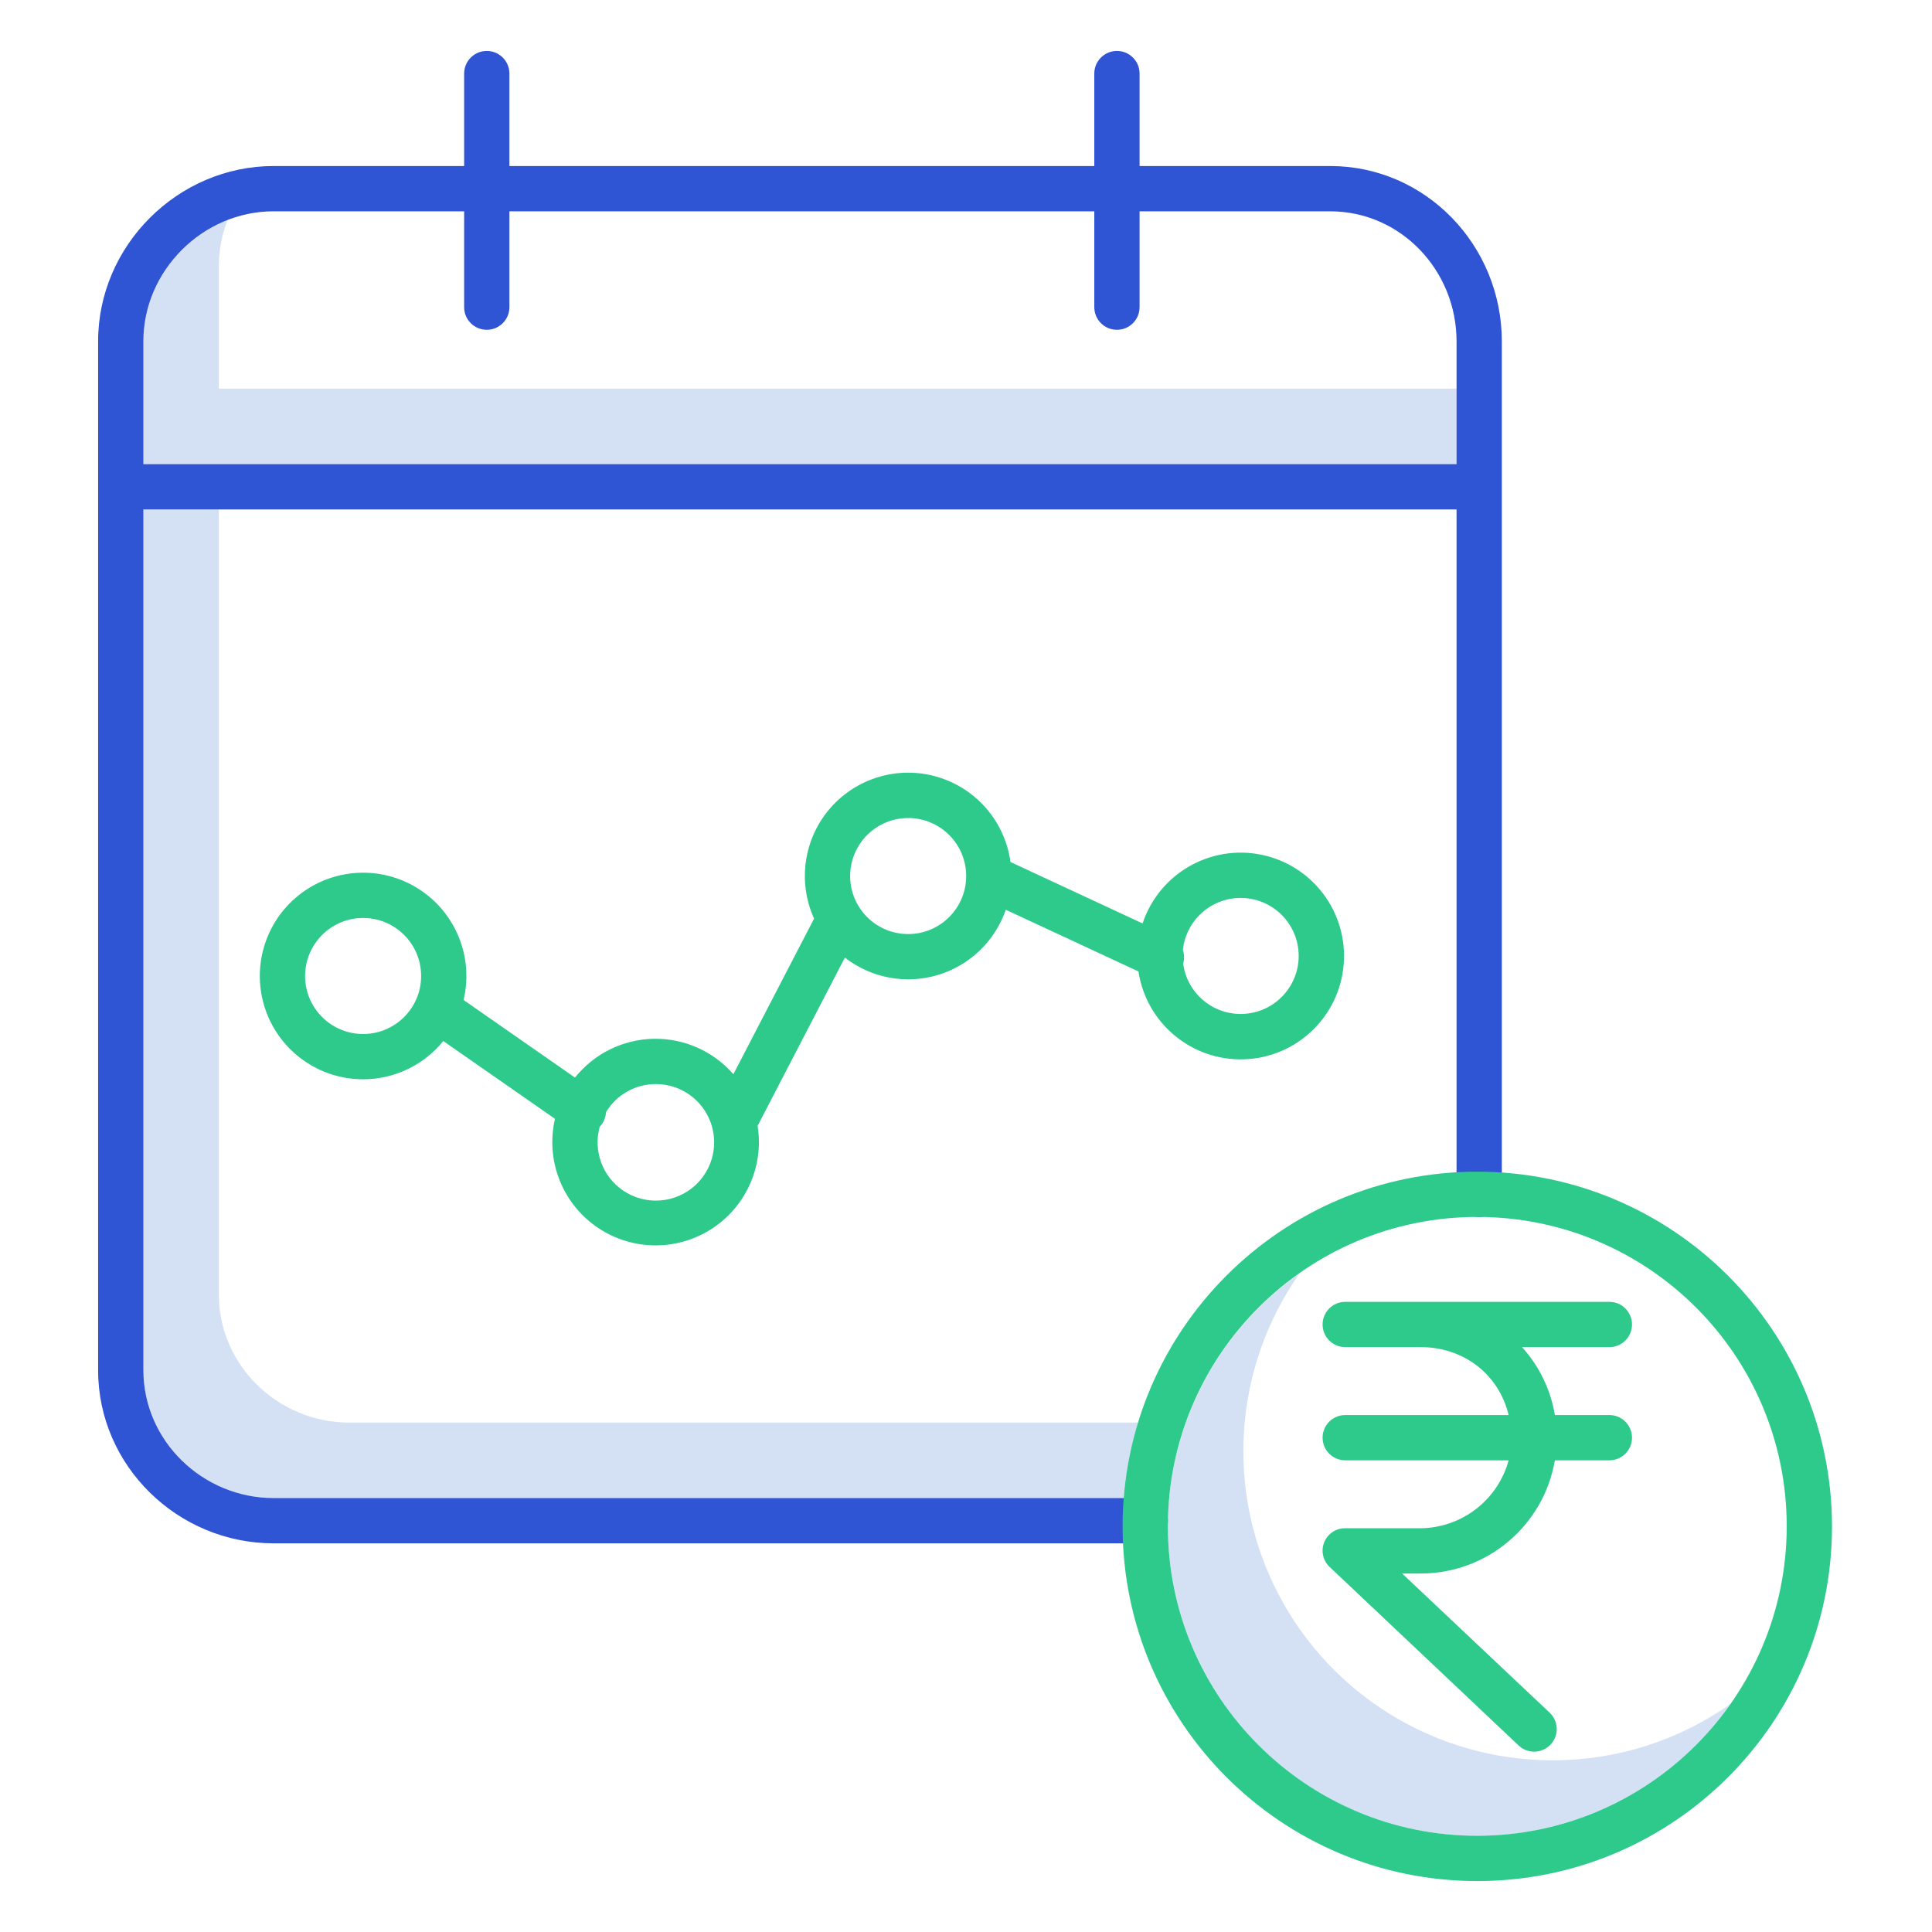
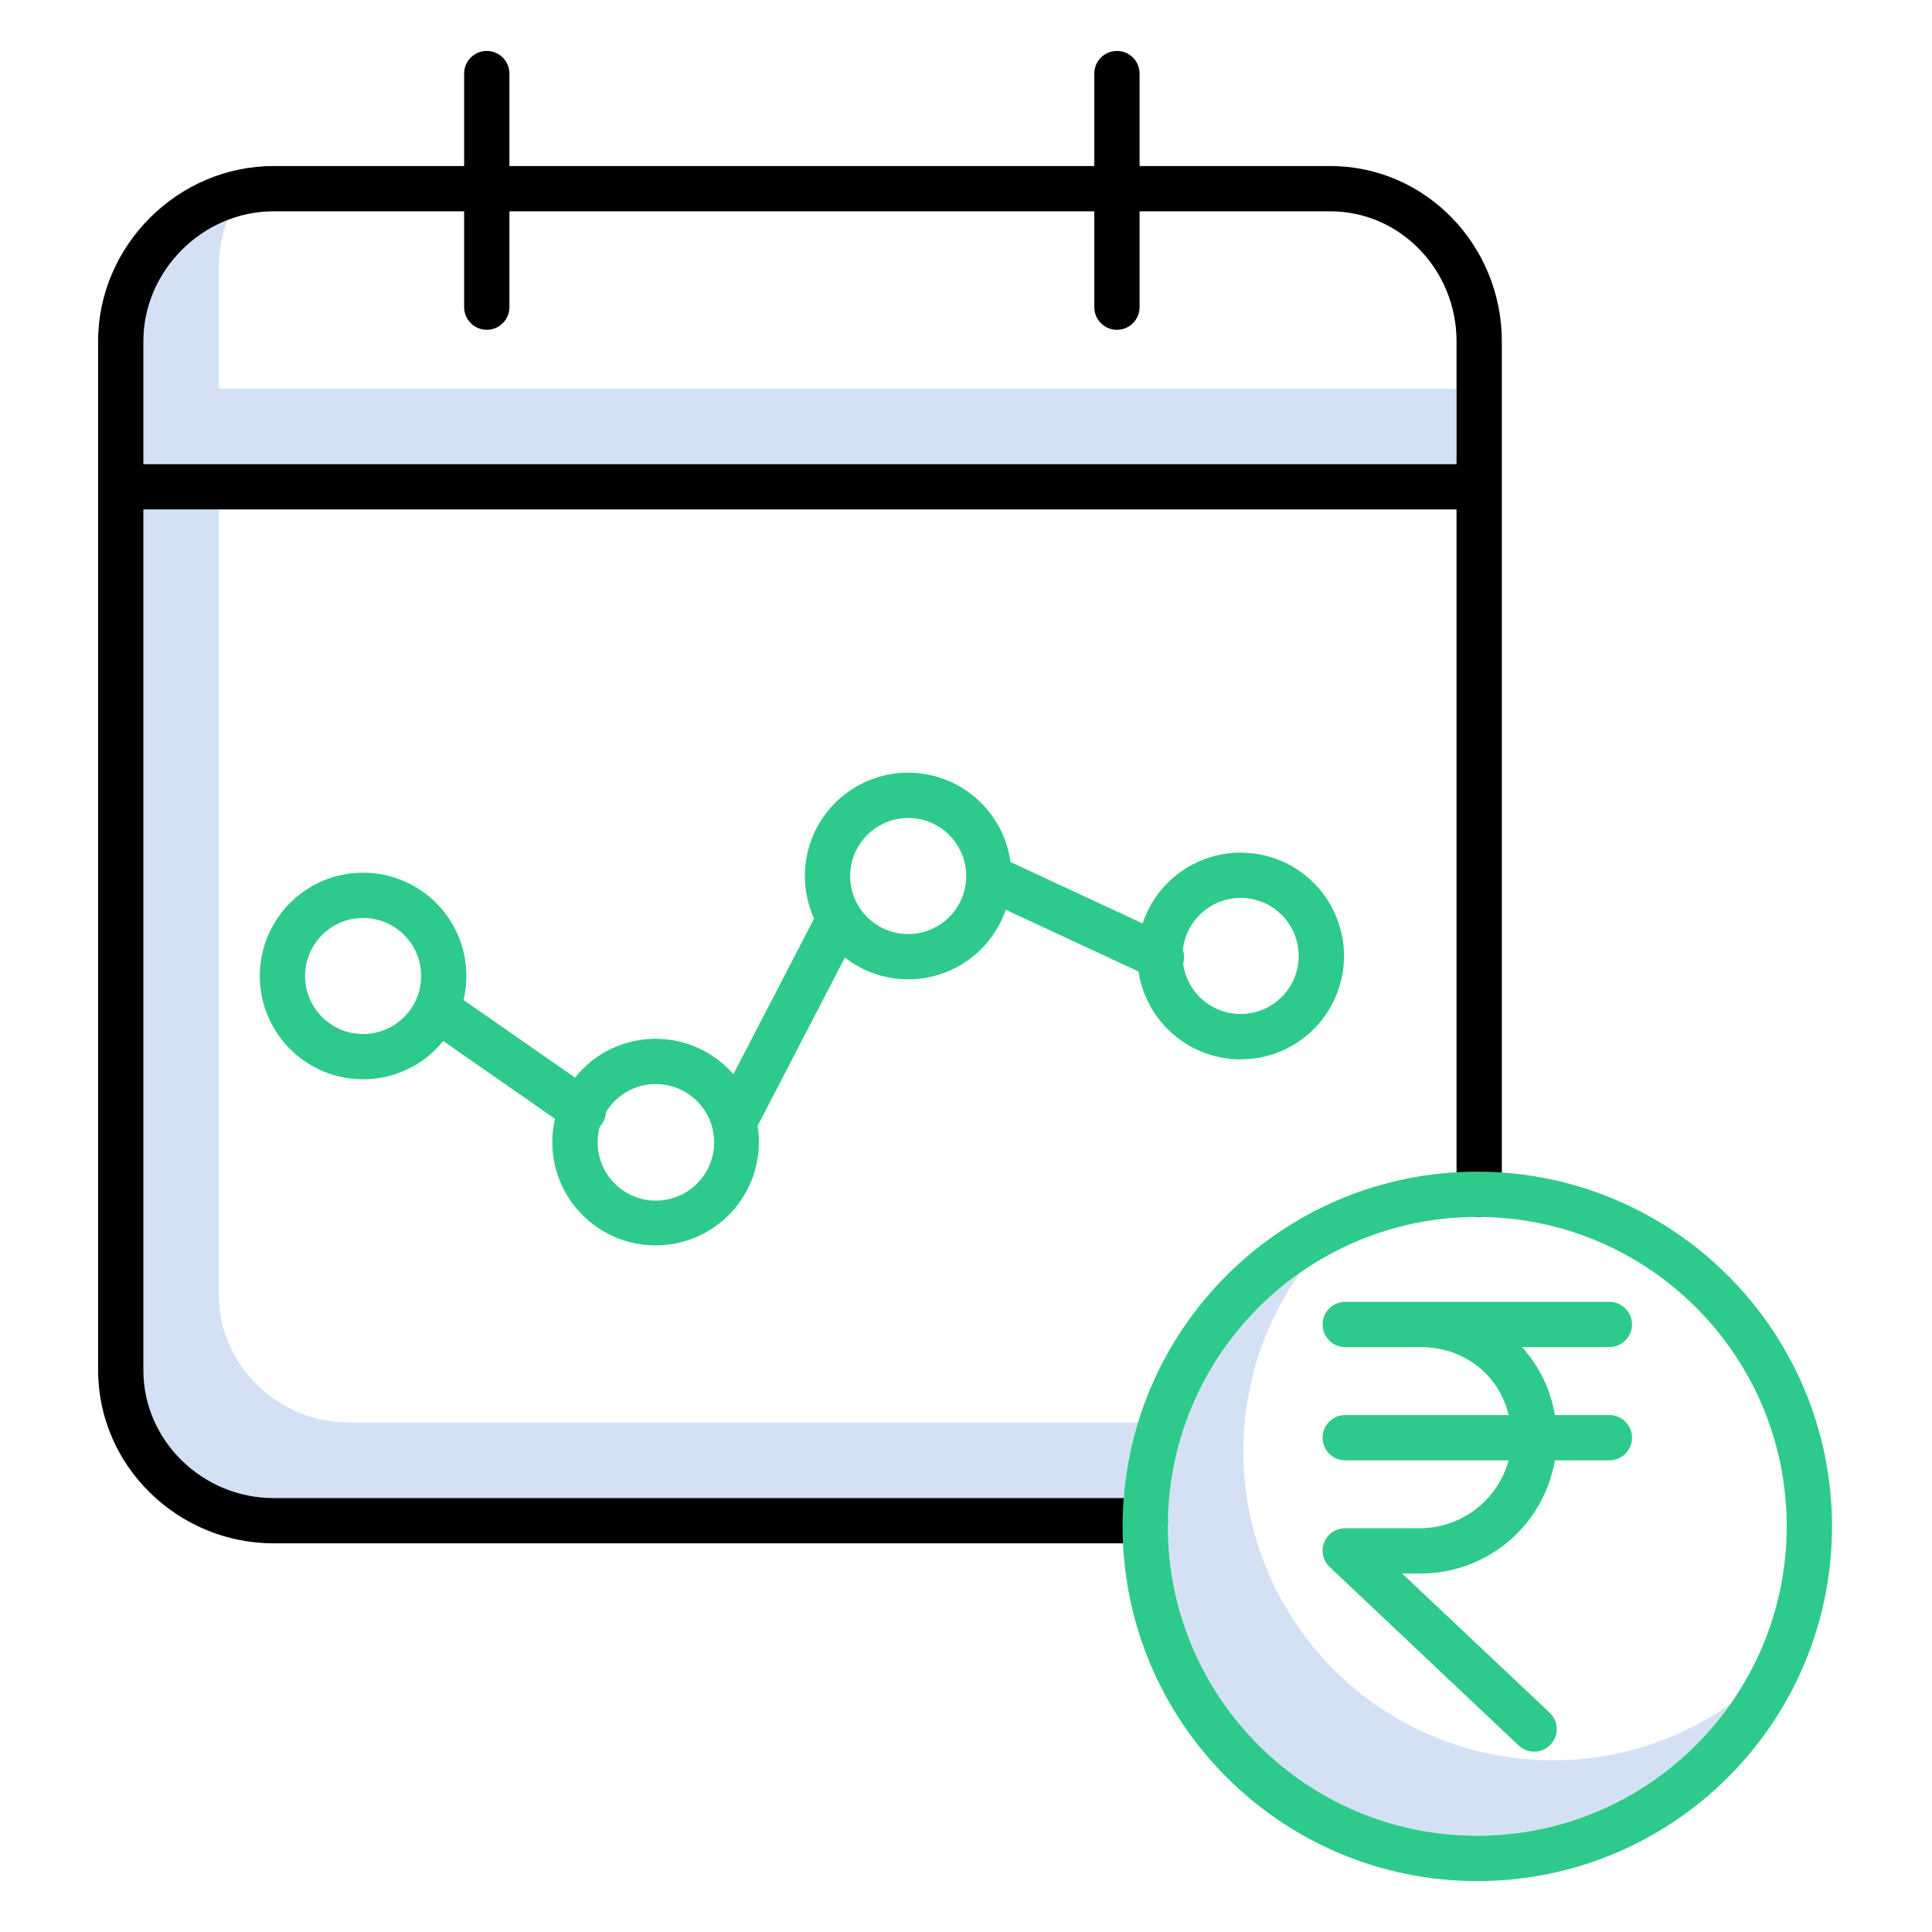
<svg xmlns="http://www.w3.org/2000/svg" id="Layer_1" data-name="Layer 1" viewBox="0 0 512 512" width="512" height="512">
  <path d="M58,103V70.45a33.448,33.448,0,0,1,2.292-12.14A34.893,34.893,0,0,0,38,90.45V123H386V103Z" style="fill:#d4e1f4" />
  <path d="M92.5,377C73.752,377,58,361.868,58,343.12V135H38V363.12C38,381.868,53.752,397,72.5,397H297.8a93.4,93.4,0,0,1,3.826-20Z" style="fill:#d4e1f4" />
  <path d="M411.5,466.5a81.934,81.934,0,0,1-67.078-129.078A81.96,81.96,0,1,0,458.578,451.578,81.521,81.521,0,0,1,411.5,466.5Z" style="fill:#d4e1f4" />
  <path d="M96.229,286.022a27.333,27.333,0,0,0,21.245-10.136l29.6,20.612a27.373,27.373,0,1,0,53.7,1.86L223.9,253.772a27.342,27.342,0,0,0,42.642-12.68l35.166,16.357a27.391,27.391,0,1,0,1.087-12.729l-35.008-16.283a27.371,27.371,0,1,0-52.047,15.006l-21.384,41.234a27.324,27.324,0,0,0-41.972.893L122.85,265.007a27.373,27.373,0,1,0-26.621,21.015ZM328.771,237.96a15.376,15.376,0,1,1-15.227,17.393,5.975,5.975,0,0,0-.067-3.6A15.4,15.4,0,0,1,328.771,237.96Zm-88.1-21.177a15.376,15.376,0,1,1-15.375,15.376A15.393,15.393,0,0,1,240.669,216.783Zm-66.926,70.505a15.445,15.445,0,1,1-14.809,11.3,6.042,6.042,0,0,0,.6-.723,5.967,5.967,0,0,0,1.064-3.138A15.364,15.364,0,0,1,173.743,287.288ZM96.229,243.271a15.376,15.376,0,1,1-15.376,15.375A15.392,15.392,0,0,1,96.229,243.271Z" style="fill:#2eca8b" />
  <path d="M426.5,357a6,6,0,0,0,0-12h-70a6,6,0,0,0,0,12h20.03c11.182,0,20.6,7,23.276,18H356.5a6,6,0,0,0,0,12h43.306a24.457,24.457,0,0,1-23.276,18H356.5a5.935,5.935,0,0,0-4.121,10.27l50.064,47.294a5.983,5.983,0,0,0,8.242-8.675L371.585,417h4.945a36.077,36.077,0,0,0,35.525-30H426.5a6,6,0,0,0,0-12H412.055a35.4,35.4,0,0,0-8.7-18Z" style="fill:#2eca8b" />
-   <path d="M352.5,44H302V19.5a6,6,0,0,0-12,0V44H135V19.5a6,6,0,0,0-12,0V44H72.5C47.136,44,26,65.085,26,90.45V363.12C26,388.485,47.136,409,72.5,409h231a6,6,0,0,0,0-12H72.5C53.752,397,38,381.868,38,363.12V135H386V316.5a6,6,0,0,0,12,0V90.45C398,65.085,377.864,44,352.5,44ZM386,123H38V90.45C38,71.7,53.752,56,72.5,56H123V81.4a6,6,0,0,0,12,0V56H290V81.4a6,6,0,0,0,12,0V56h50.5C371.248,56,386,71.7,386,90.45Z" style="fill:#2f55d4" />
+   <path d="M352.5,44H302V19.5a6,6,0,0,0-12,0V44H135V19.5a6,6,0,0,0-12,0V44H72.5C47.136,44,26,65.085,26,90.45V363.12C26,388.485,47.136,409,72.5,409h231a6,6,0,0,0,0-12H72.5C53.752,397,38,381.868,38,363.12V135H386V316.5a6,6,0,0,0,12,0V90.45C398,65.085,377.864,44,352.5,44ZM386,123H38V90.45C38,71.7,53.752,56,72.5,56H123V81.4a6,6,0,0,0,12,0V56H290V81.4a6,6,0,0,0,12,0V56h50.5C371.248,56,386,71.7,386,90.45Z" style="fill:#000000" />
  <path d="M391.5,310.5a94,94,0,1,0,94,94A94.106,94.106,0,0,0,391.5,310.5Zm0,176a82,82,0,1,1,82-82A82.093,82.093,0,0,1,391.5,486.5Z" style="fill:#2eca8b" />
</svg>
